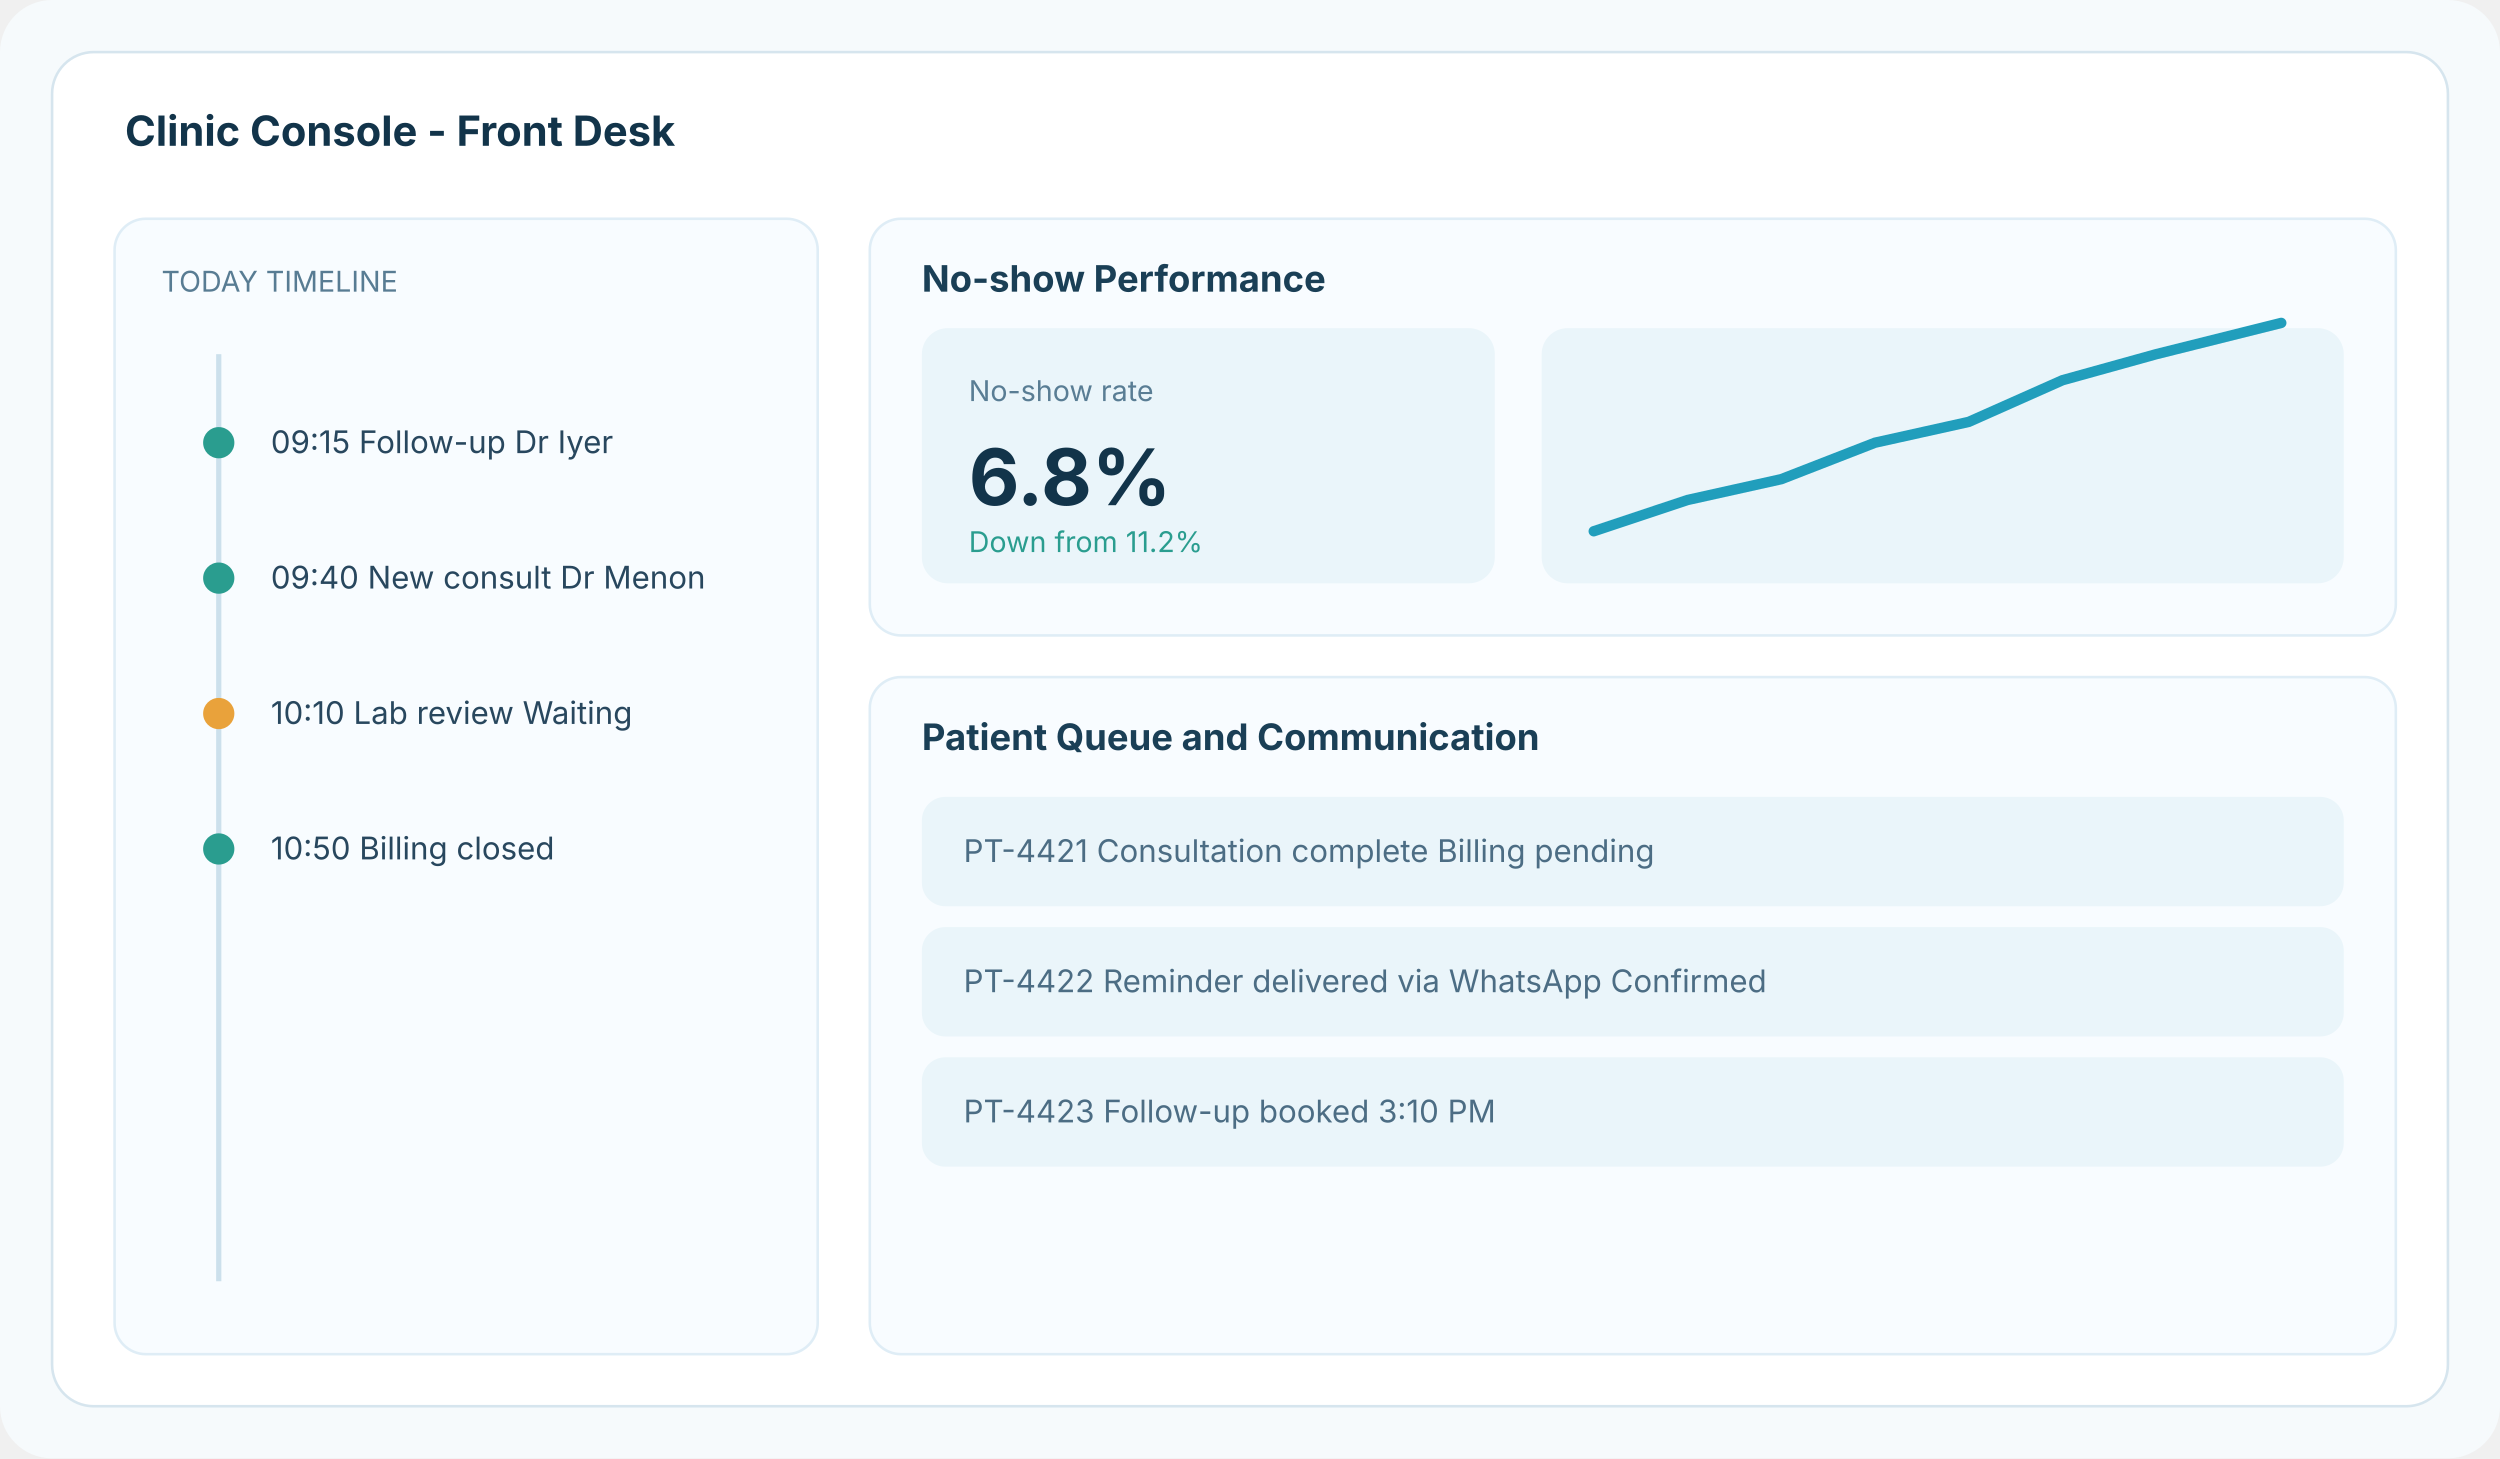
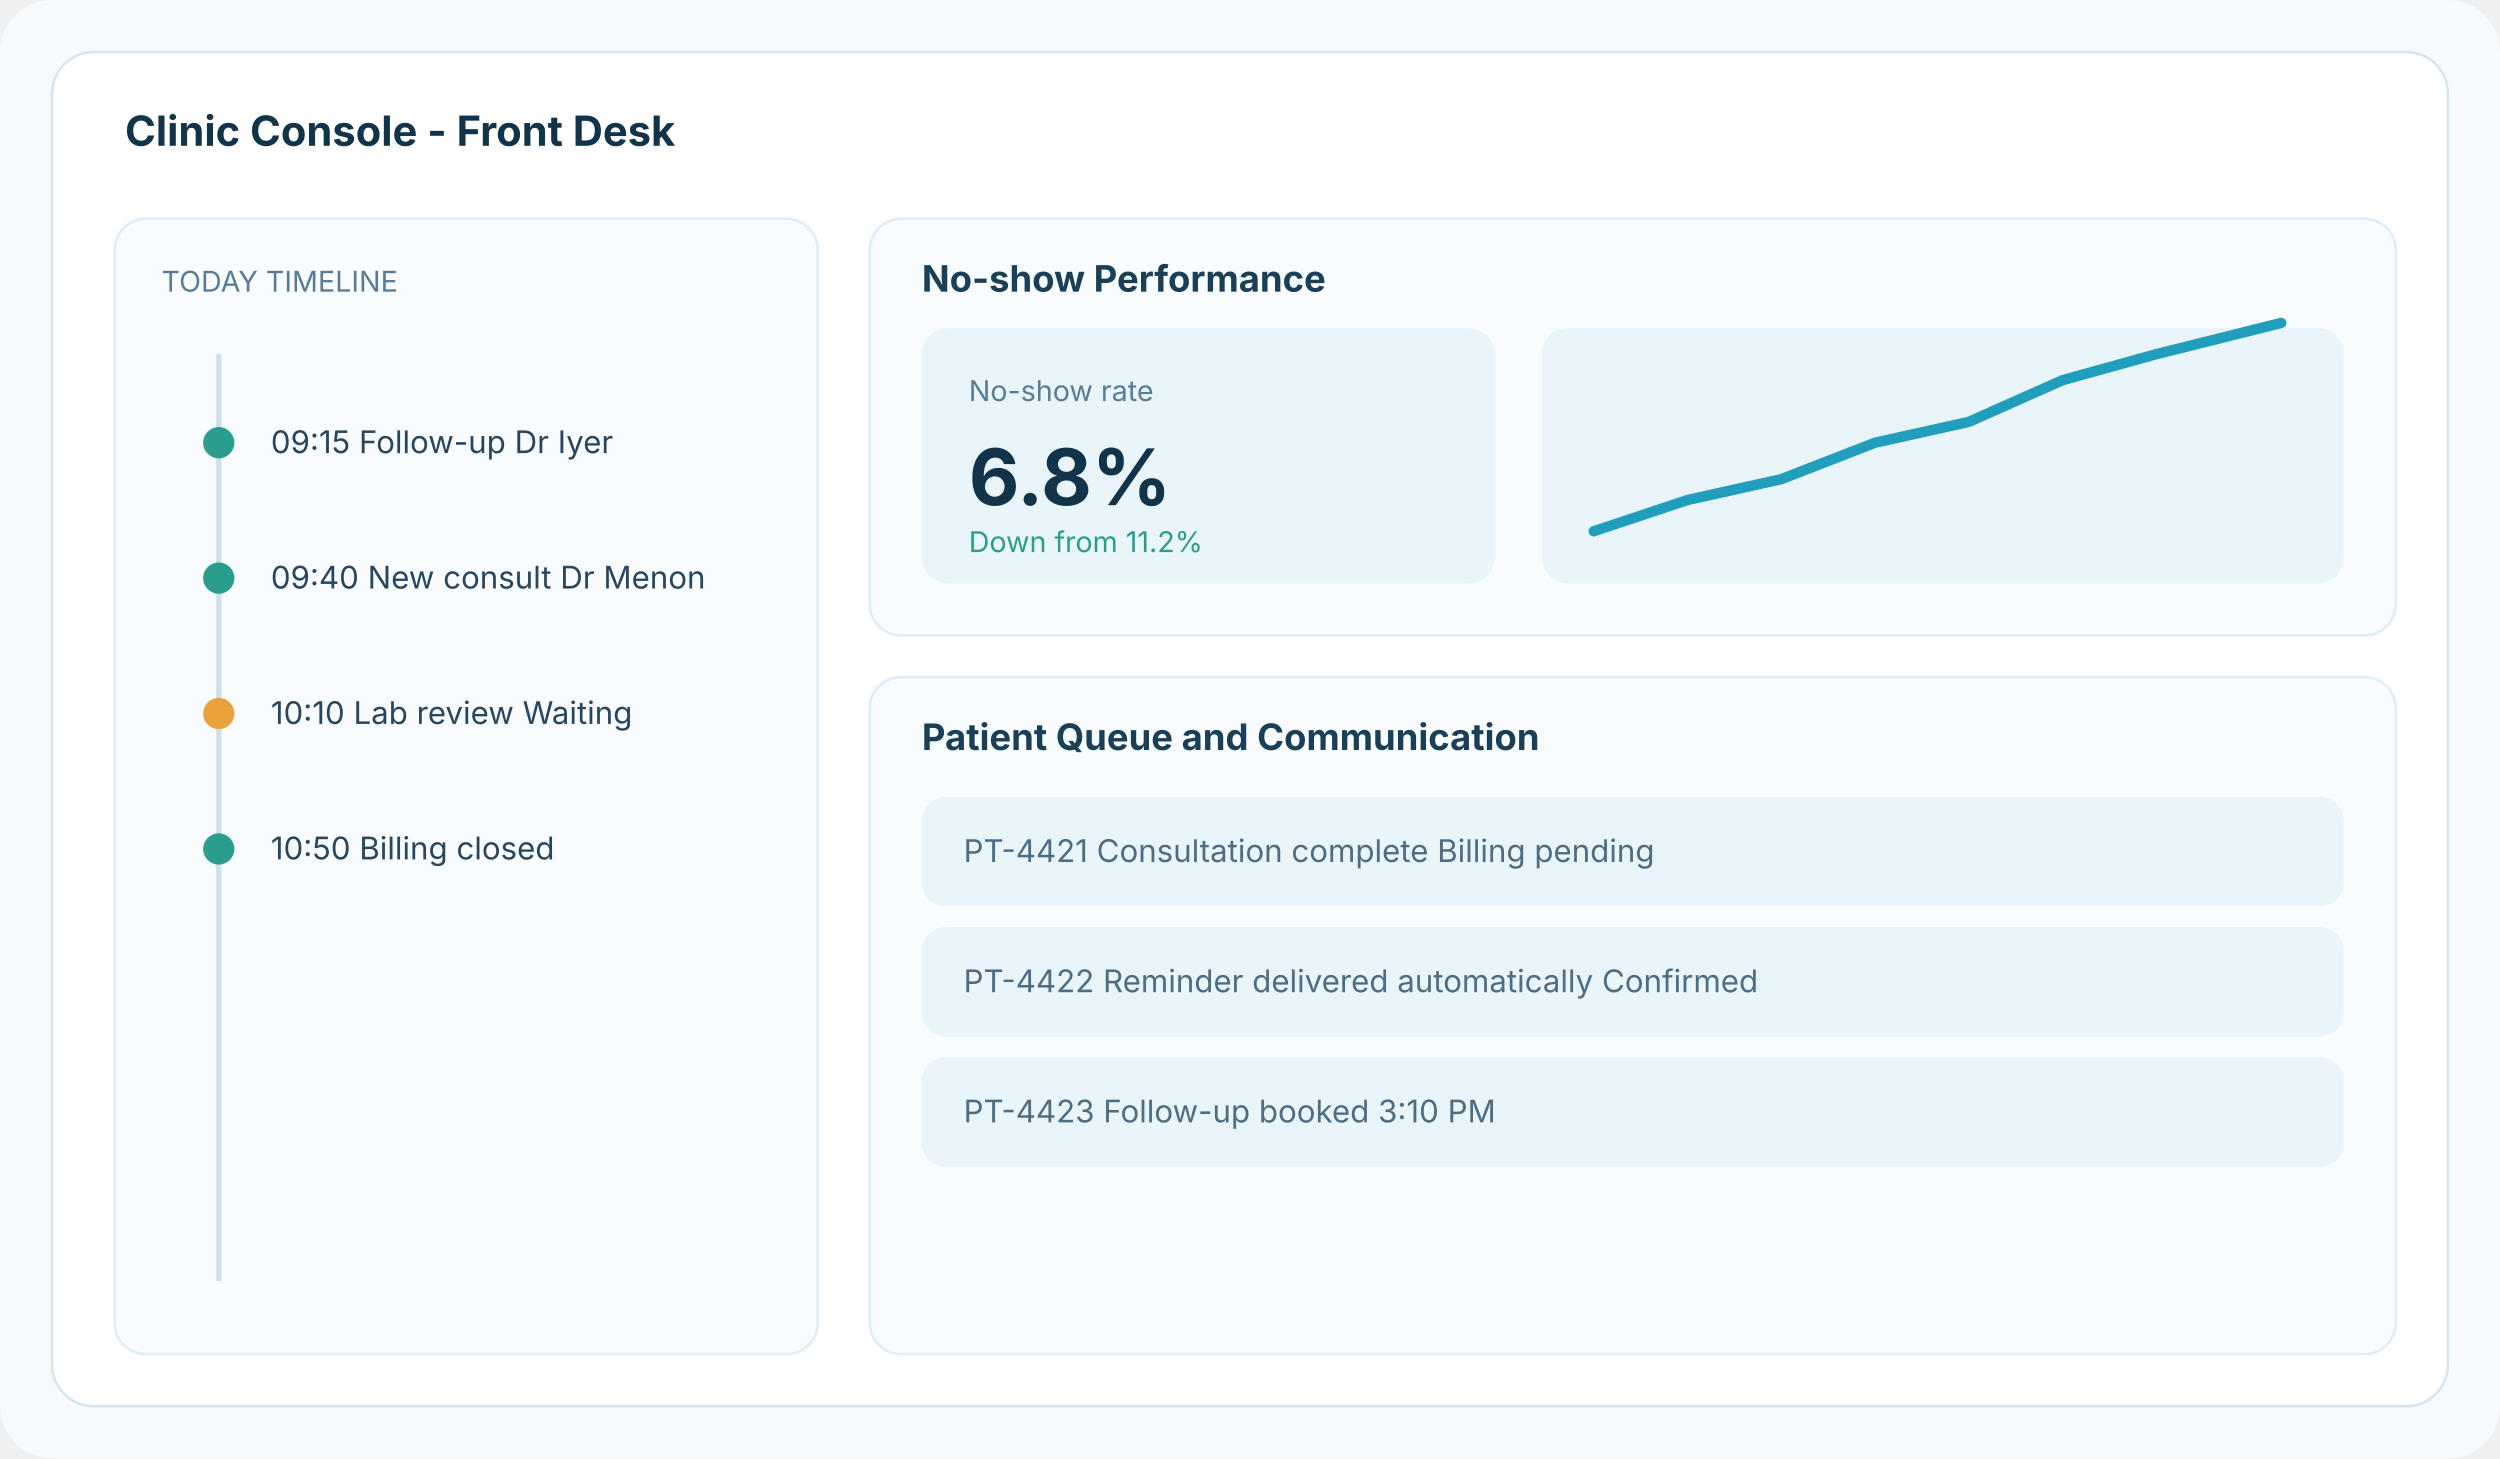
<svg xmlns="http://www.w3.org/2000/svg" width="960" height="560" viewBox="0 0 960 560" fill="none" role="img" aria-label="Clinic operations scheduling screenshot">
  <rect width="960" height="560" rx="20" fill="#F6FAFC" />
  <rect x="20" y="20" width="920" height="520" rx="16" fill="#FFFFFF" stroke="#D6E5EE" />
  <text x="48" y="56" fill="#12344A" font-size="16" font-weight="700" font-family="Inter, Arial">Clinic Console - Front Desk</text>
  <rect x="44" y="84" width="270" height="436" rx="12" fill="#F8FCFF" stroke="#DFEDF6" />
  <text x="62" y="112" fill="#587C93" font-size="11" font-family="Inter, Arial">TODAY TIMELINE</text>
  <line x1="84" y1="136" x2="84" y2="492" stroke="#CCE0EC" stroke-width="2" />
  <circle cx="84" cy="170" r="6" fill="#2A9D8F" />
  <text x="104" y="174" fill="#28475E" font-size="12" font-family="Inter, Arial">09:15  Follow-up  Dr Iyer</text>
  <circle cx="84" cy="222" r="6" fill="#2A9D8F" />
  <text x="104" y="226" fill="#28475E" font-size="12" font-family="Inter, Arial">09:40  New consult  Dr Menon</text>
  <circle cx="84" cy="274" r="6" fill="#E9A23B" />
  <text x="104" y="278" fill="#28475E" font-size="12" font-family="Inter, Arial">10:10  Lab review  Waiting</text>
  <circle cx="84" cy="326" r="6" fill="#2A9D8F" />
  <text x="104" y="330" fill="#28475E" font-size="12" font-family="Inter, Arial">10:50  Billing closed</text>
  <rect x="334" y="84" width="586" height="160" rx="12" fill="#F8FCFF" stroke="#DFEDF6" />
  <text x="354" y="112" fill="#1A3F56" font-size="14" font-weight="700" font-family="Inter, Arial">No-show Performance</text>
  <rect x="354" y="126" width="220" height="98" rx="10" fill="#EAF5FA" />
  <text x="372" y="154" fill="#597D94" font-size="11" font-family="Inter, Arial">No-show rate</text>
  <text x="372" y="194" fill="#12344A" font-size="30" font-weight="700" font-family="Inter, Arial">6.8%</text>
  <text x="372" y="212" fill="#2A9D8F" font-size="11" font-family="Inter, Arial">Down from 11.2%</text>
  <rect x="592" y="126" width="308" height="98" rx="10" fill="#EAF5FA" />
  <polyline points="612,204 648,192 684,184 720,170 756,162 792,146 828,136 876,124" fill="none" stroke="#219EBC" stroke-width="4" stroke-linecap="round" />
  <rect x="334" y="260" width="586" height="260" rx="12" fill="#F8FCFF" stroke="#DFEDF6" />
  <text x="354" y="288" fill="#1A3F56" font-size="14" font-weight="700" font-family="Inter, Arial">Patient Queue and Communication</text>
  <rect x="354" y="306" width="546" height="42" rx="9" fill="#EAF5FA" />
  <text x="370" y="331" fill="#4C6D84" font-size="12" font-family="Inter, Arial">PT-4421  Consultation complete  Billing pending</text>
  <rect x="354" y="356" width="546" height="42" rx="9" fill="#EAF5FA" />
-   <text x="370" y="381" fill="#4C6D84" font-size="12" font-family="Inter, Arial">PT-4422  Reminder delivered via WhatsApp  Confirmed</text>
+   <text x="370" y="381" fill="#4C6D84" font-size="12" font-family="Inter, Arial">PT-4422  Reminder delivered automatically  Confirmed</text>
  <rect x="354" y="406" width="546" height="42" rx="9" fill="#EAF5FA" />
  <text x="370" y="431" fill="#4C6D84" font-size="12" font-family="Inter, Arial">PT-4423  Follow-up booked  3:10 PM</text>
</svg>
